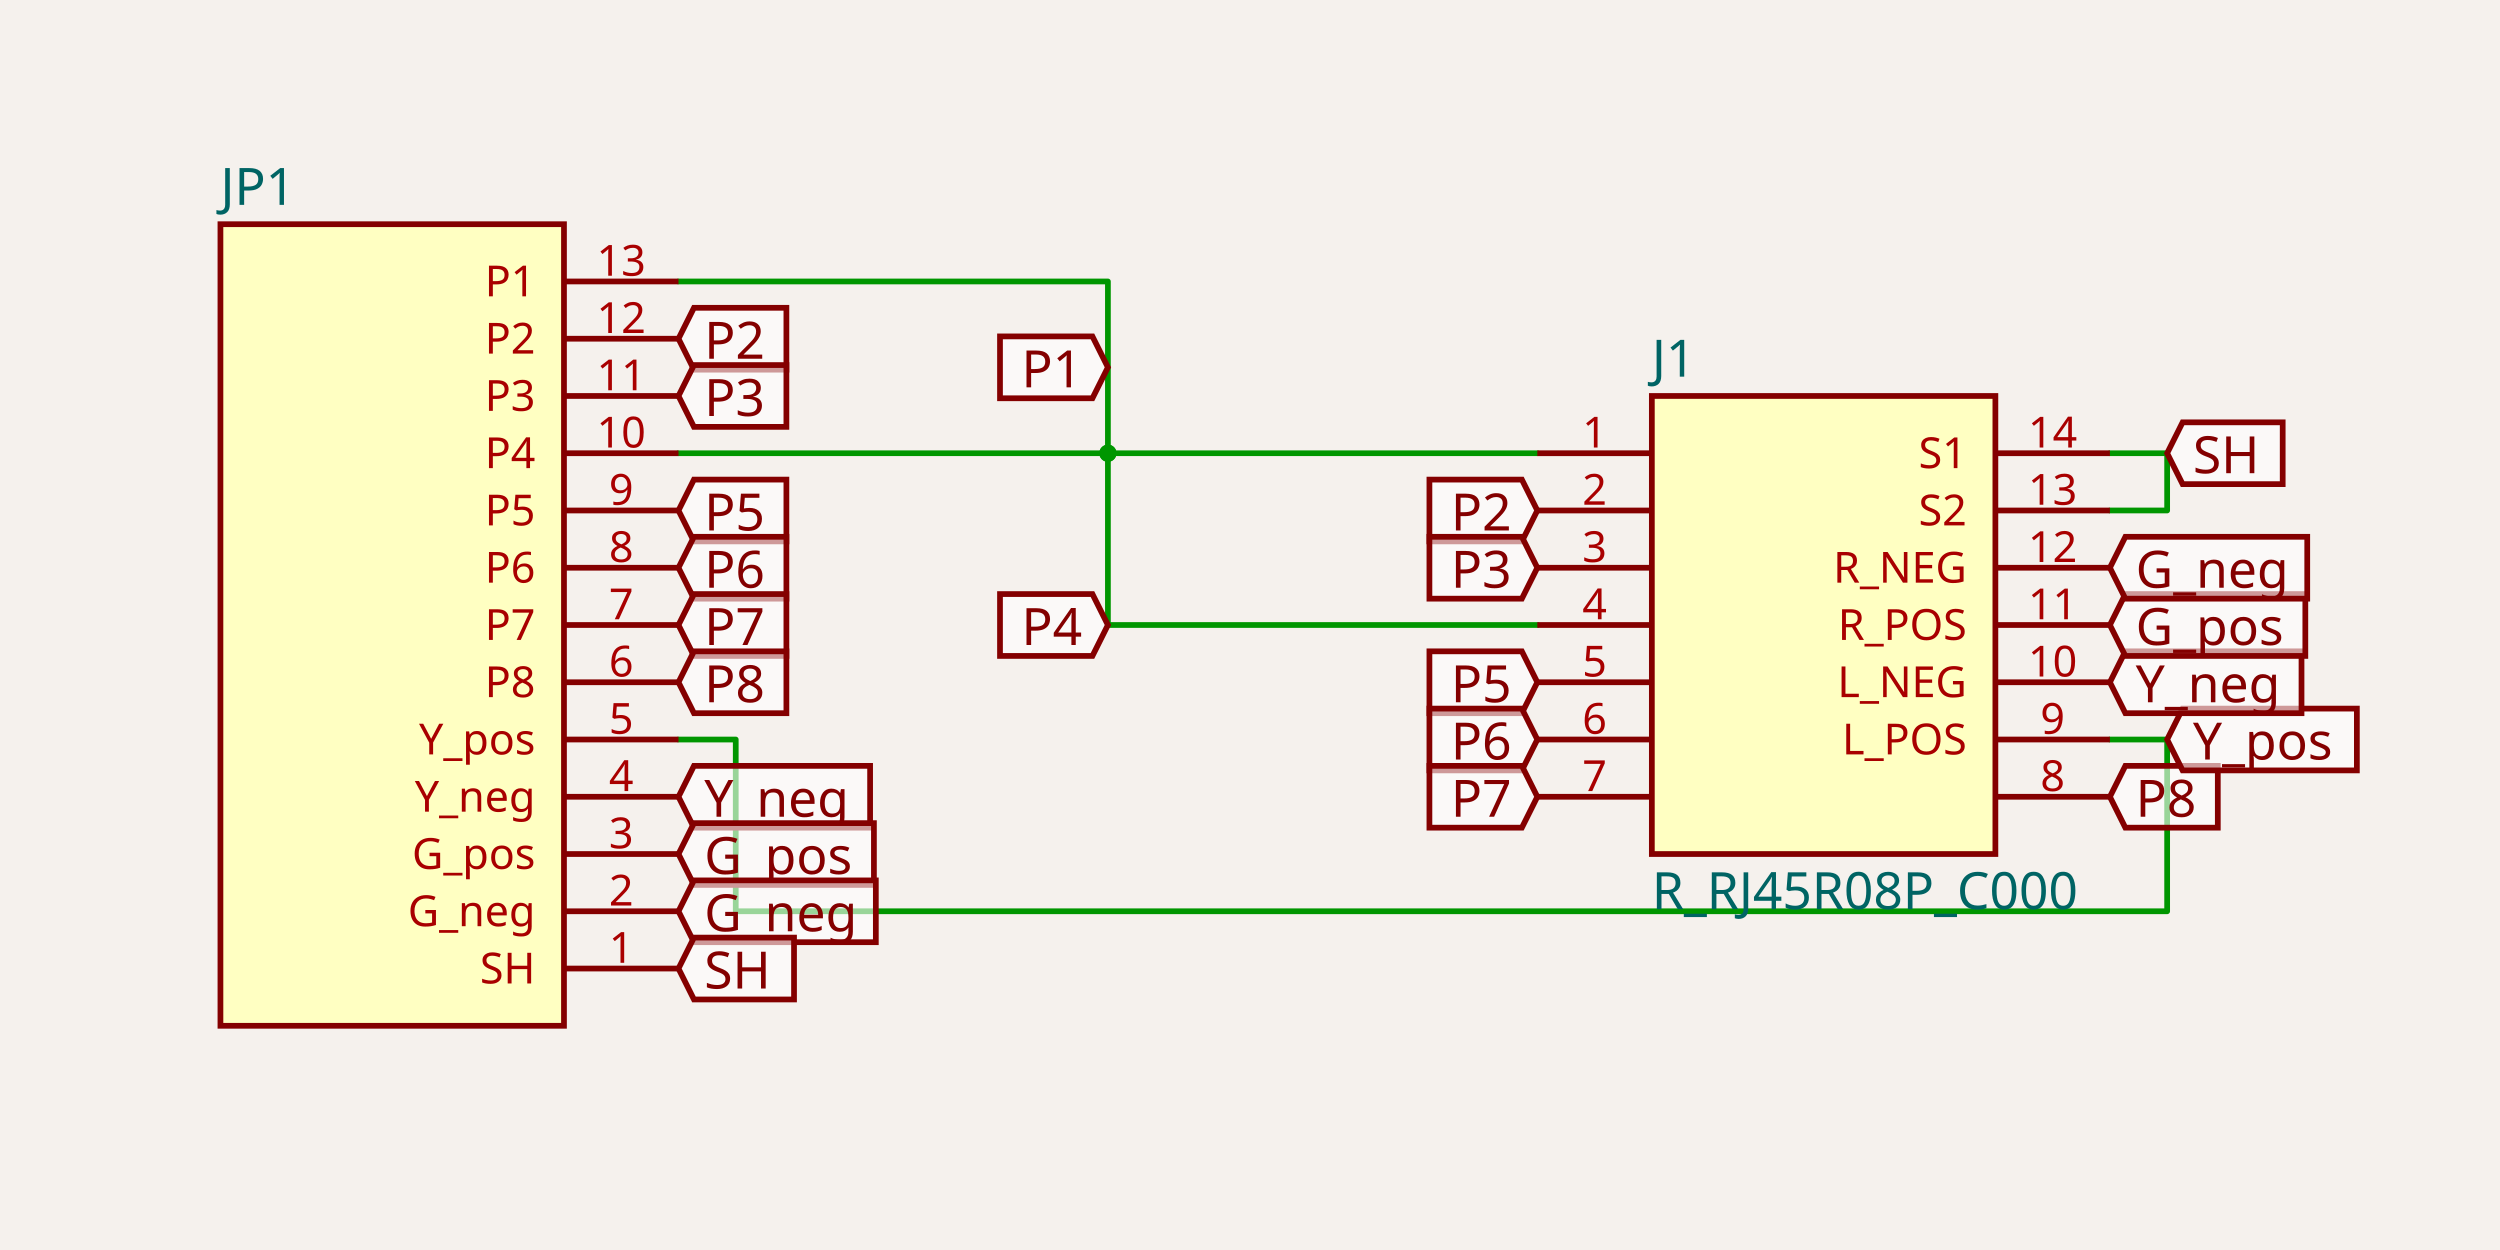
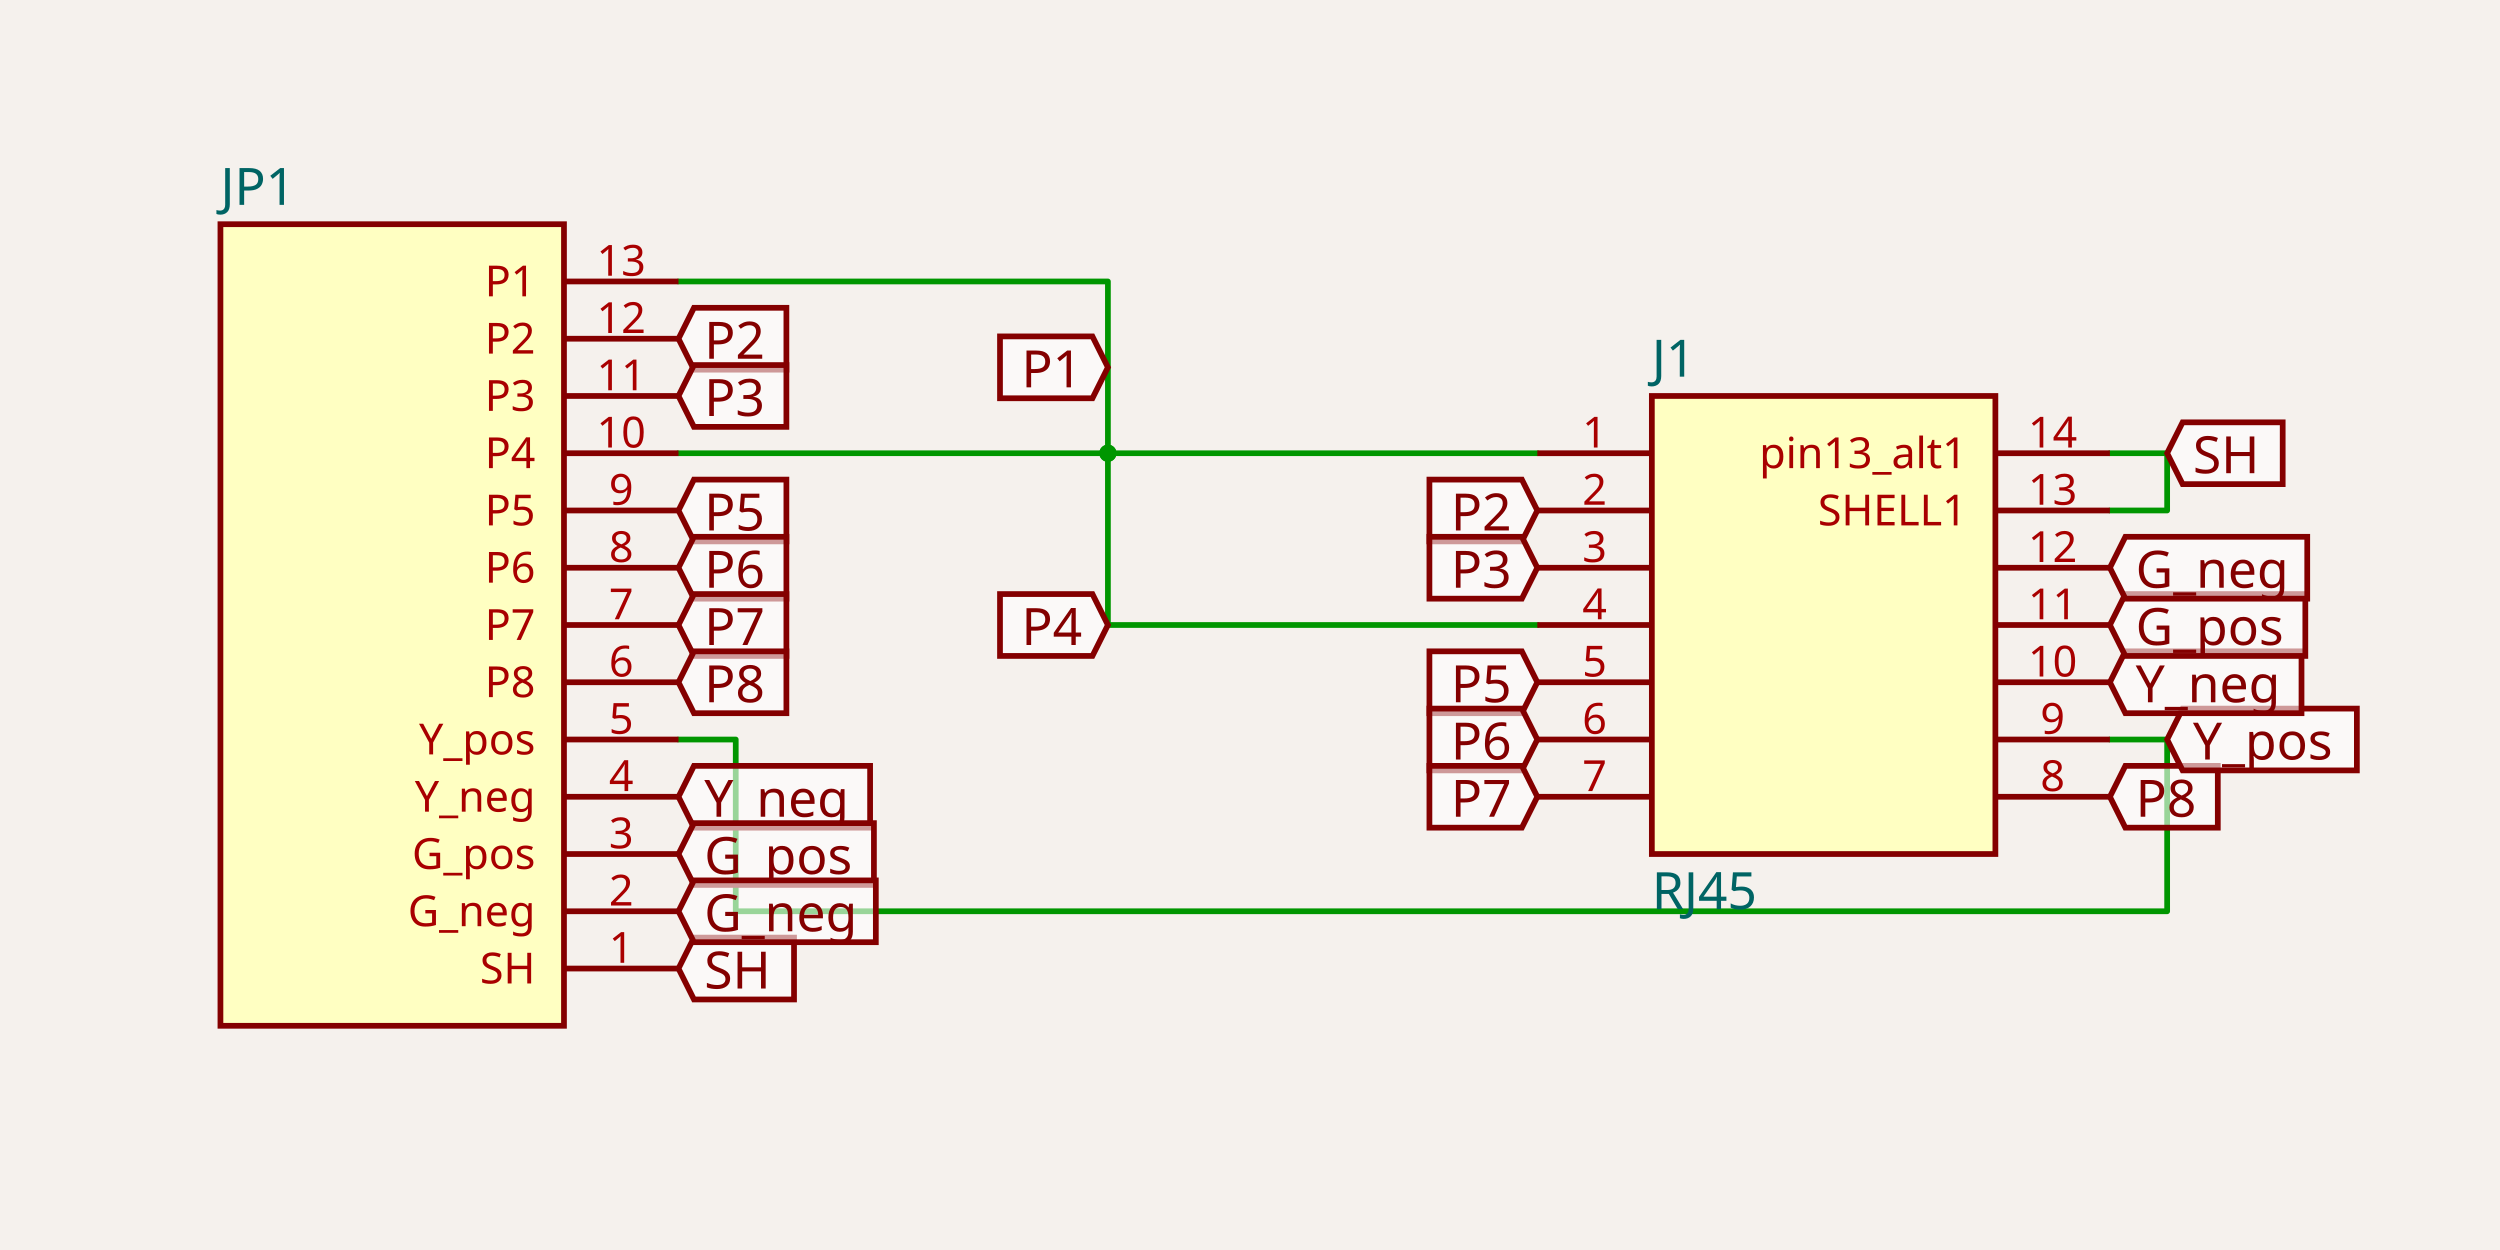
<svg xmlns="http://www.w3.org/2000/svg" width="1200" height="600" style="background-color: rgb(245, 241, 237)" data-real-to-screen-transform="matrix(137.4150698527,0,0,-137.4150698527,875.3339949614,300)" data-software-used-string="@tscircuit/core@0.0.862">
  <style>
              .boundary { fill: rgb(245, 241, 237); }
              .schematic-boundary { fill: none; stroke: #fff; }
              .component { fill: none; stroke: rgb(132, 0, 0); }
              .chip { fill: rgb(255, 255, 194); stroke: rgb(132, 0, 0); }
              .component-pin { fill: none; stroke: rgb(132, 0, 0); }
              /* Basic per-trace hover fallback */
              .trace:hover {
                filter: invert(1);
              }
              .trace:hover .trace-crossing-outline {
                opacity: 0;
              }
              .trace:hover .trace-junction {
                filter: invert(1);
              }
              /* Net-hover highlighting: when a trace or its overlays are hovered,
                 invert color for all traces (base + overlays) sharing the same
                 subcircuit connectivity key. Also hide crossing outline during hover. */
              svg:has(:is(g.trace[data-subcircuit-connectivity-map-key="unnamedsubcircuit71_connectivity_net12"], g.trace-overlays[data-subcircuit-connectivity-map-key="unnamedsubcircuit71_connectivity_net12"]):hover) :is(g.trace[data-subcircuit-connectivity-map-key="unnamedsubcircuit71_connectivity_net12"], g.trace-overlays[data-subcircuit-connectivity-map-key="unnamedsubcircuit71_connectivity_net12"]) { filter: invert(1); }
svg:has(:is(g.trace[data-subcircuit-connectivity-map-key="unnamedsubcircuit71_connectivity_net12"], g.trace-overlays[data-subcircuit-connectivity-map-key="unnamedsubcircuit71_connectivity_net12"]):hover) g.trace-overlays[data-subcircuit-connectivity-map-key="unnamedsubcircuit71_connectivity_net12"] .trace-crossing-outline { opacity: 0; }
svg:has(:is(g.trace[data-subcircuit-connectivity-map-key="undefined"], g.trace-overlays[data-subcircuit-connectivity-map-key="undefined"]):hover) :is(g.trace[data-subcircuit-connectivity-map-key="undefined"], g.trace-overlays[data-subcircuit-connectivity-map-key="undefined"]) { filter: invert(1); }
svg:has(:is(g.trace[data-subcircuit-connectivity-map-key="undefined"], g.trace-overlays[data-subcircuit-connectivity-map-key="undefined"]):hover) g.trace-overlays[data-subcircuit-connectivity-map-key="undefined"] .trace-crossing-outline { opacity: 0; }
              .text { font-family: sans-serif; fill: rgb(0, 150, 0); }
              .pin-number { fill: rgb(169, 0, 0); }
              .port-label { fill: rgb(0, 100, 100); }
              .component-name { fill: rgb(0, 100, 100); }
            </style>
  <rect class="boundary" x="0" y="0" width="1200" height="600" />
  <g class="trace" data-layer="base" data-circuit-json-type="schematic_trace" data-schematic-trace-id="schematic_trace_0" data-subcircuit-connectivity-map-key="unnamedsubcircuit71_connectivity_net12">
    <path d="M 1012.749 217.551 L 1040.232 217.551 L 1040.232 245.034 L 1012.749 245.034" class="trace-invisible-hover-outline" stroke="rgb(0, 150, 0)" fill="none" stroke-width="21.986px" stroke-linecap="round" opacity="0" stroke-linejoin="round" />
    <path d="M 1012.749 217.551 L 1040.232 217.551 L 1040.232 245.034 L 1012.749 245.034" stroke="rgb(0, 150, 0)" fill="none" stroke-width="2.748px" stroke-linecap="round" stroke-linejoin="round" />
  </g>
  <g class="trace" data-layer="base" data-circuit-json-type="schematic_trace" data-schematic-trace-id="schematic_trace_1">
    <path d="M 737.919 217.551 L 531.796 217.551 L 531.796 135.102 L 325.674 135.102" class="trace-invisible-hover-outline" stroke="rgb(0, 150, 0)" fill="none" stroke-width="21.986px" stroke-linecap="round" opacity="0" stroke-linejoin="round" />
    <path d="M 737.919 217.551 L 531.796 217.551 L 531.796 135.102 L 325.674 135.102" stroke="rgb(0, 150, 0)" fill="none" stroke-width="2.748px" stroke-linecap="round" stroke-linejoin="round" />
  </g>
  <g class="trace" data-layer="base" data-circuit-json-type="schematic_trace" data-schematic-trace-id="schematic_trace_2">
    <path d="M 737.919 300 L 531.796 300 L 531.796 217.551 L 325.674 217.551" class="trace-invisible-hover-outline" stroke="rgb(0, 150, 0)" fill="none" stroke-width="21.986px" stroke-linecap="round" opacity="0" stroke-linejoin="round" />
    <path d="M 737.919 300 L 531.796 300 L 531.796 217.551 L 325.674 217.551" stroke="rgb(0, 150, 0)" fill="none" stroke-width="2.748px" stroke-linecap="round" stroke-linejoin="round" />
  </g>
  <g class="trace" data-layer="base" data-circuit-json-type="schematic_trace" data-schematic-trace-id="schematic_trace_3">
    <path d="M 1012.749 354.966 L 1040.232 354.966 L 1040.232 437.415 L 353.157 437.415 L 353.157 354.966 L 325.674 354.966" class="trace-invisible-hover-outline" stroke="rgb(0, 150, 0)" fill="none" stroke-width="21.986px" stroke-linecap="round" opacity="0" stroke-linejoin="round" />
    <path d="M 1012.749 354.966 L 1040.232 354.966 L 1040.232 437.415 L 353.157 437.415 L 353.157 354.966 L 325.674 354.966" stroke="rgb(0, 150, 0)" fill="none" stroke-width="2.748px" stroke-linecap="round" stroke-linejoin="round" />
  </g>
  <g class="trace-overlays" data-layer="overlay" data-circuit-json-type="schematic_trace" data-schematic-trace-id="schematic_trace_0" data-subcircuit-connectivity-map-key="unnamedsubcircuit71_connectivity_net12" />
  <g class="trace-overlays" data-layer="overlay" data-circuit-json-type="schematic_trace" data-schematic-trace-id="schematic_trace_1">
    <circle cx="531.796" cy="217.551" r="4.122" class="trace-junction" fill="rgb(0, 150, 0)" />
  </g>
  <g class="trace-overlays" data-layer="overlay" data-circuit-json-type="schematic_trace" data-schematic-trace-id="schematic_trace_2">
    <circle cx="531.796" cy="217.551" r="4.122" class="trace-junction" fill="rgb(0, 150, 0)" />
  </g>
  <g class="trace-overlays" data-layer="overlay" data-circuit-json-type="schematic_trace" data-schematic-trace-id="schematic_trace_3" />
  <g data-circuit-json-type="schematic_component" data-schematic-component-id="schematic_component_0">
    <rect class="component chip" x="792.885" y="190.068" width="164.898" height="219.864" stroke-width="2.748px" fill="rgb(255, 255, 194)" stroke="rgb(132, 0, 0)" />
    <rect class="component-overlay" x="792.885" y="190.068" width="164.898" height="219.864" fill="transparent" />
-     <text x="792.885" y="427.796" fill="#006464" text-anchor="start" dominant-baseline="middle" font-family="sans-serif" font-size="24.735px" transform="rotate(0, 792.885, 427.796)">R_RJ45R08P_C000</text>
+     <text x="792.885" y="427.796" fill="#006464" text-anchor="start" dominant-baseline="middle" font-family="sans-serif" font-size="24.735px" transform="rotate(0, 792.885, 427.796)">RJ45</text>
    <text x="792.885" y="172.204" fill="#006464" text-anchor="start" dominant-baseline="middle" font-family="sans-serif" font-size="24.735px" transform="rotate(0, 792.885, 172.204)">J1</text>
    <line class="component-pin" x1="792.885" y1="217.551" x2="737.919" y2="217.551" stroke-width="2.748px" />
    <g data-schematic-port-id="source_port_0">
      <rect x="735.171" y="214.803" width="5.497" height="5.497" opacity="0" />
    </g>
    <text class="pin-number" x="765.402" y="214.803" style="font-family: sans-serif;" fill="rgb(169, 0, 0)" text-anchor="middle" dominant-baseline="auto" font-size="20.612px" transform="">1</text>
    <line class="component-pin" x1="792.885" y1="245.034" x2="737.919" y2="245.034" stroke-width="2.748px" />
    <g data-schematic-port-id="source_port_1">
      <rect x="735.171" y="242.286" width="5.497" height="5.497" opacity="0" />
    </g>
    <text class="pin-number" x="765.402" y="242.286" style="font-family: sans-serif;" fill="rgb(169, 0, 0)" text-anchor="middle" dominant-baseline="auto" font-size="20.612px" transform="">2</text>
    <line class="component-pin" x1="792.885" y1="272.517" x2="737.919" y2="272.517" stroke-width="2.748px" />
    <g data-schematic-port-id="source_port_2">
      <rect x="735.171" y="269.769" width="5.497" height="5.497" opacity="0" />
    </g>
    <text class="pin-number" x="765.402" y="269.769" style="font-family: sans-serif;" fill="rgb(169, 0, 0)" text-anchor="middle" dominant-baseline="auto" font-size="20.612px" transform="">3</text>
    <line class="component-pin" x1="792.885" y1="300" x2="737.919" y2="300" stroke-width="2.748px" />
    <g data-schematic-port-id="source_port_3">
      <rect x="735.171" y="297.252" width="5.497" height="5.497" opacity="0" />
    </g>
    <text class="pin-number" x="765.402" y="297.252" style="font-family: sans-serif;" fill="rgb(169, 0, 0)" text-anchor="middle" dominant-baseline="auto" font-size="20.612px" transform="">4</text>
    <line class="component-pin" x1="792.885" y1="327.483" x2="737.919" y2="327.483" stroke-width="2.748px" />
    <g data-schematic-port-id="source_port_4">
      <rect x="735.171" y="324.735" width="5.497" height="5.497" opacity="0" />
    </g>
    <text class="pin-number" x="765.402" y="324.735" style="font-family: sans-serif;" fill="rgb(169, 0, 0)" text-anchor="middle" dominant-baseline="auto" font-size="20.612px" transform="">5</text>
    <line class="component-pin" x1="792.885" y1="354.966" x2="737.919" y2="354.966" stroke-width="2.748px" />
    <g data-schematic-port-id="source_port_5">
      <rect x="735.171" y="352.218" width="5.497" height="5.497" opacity="0" />
    </g>
    <text class="pin-number" x="765.402" y="352.218" style="font-family: sans-serif;" fill="rgb(169, 0, 0)" text-anchor="middle" dominant-baseline="auto" font-size="20.612px" transform="">6</text>
    <line class="component-pin" x1="792.885" y1="382.449" x2="737.919" y2="382.449" stroke-width="2.748px" />
    <g data-schematic-port-id="source_port_6">
      <rect x="735.171" y="379.701" width="5.497" height="5.497" opacity="0" />
    </g>
    <text class="pin-number" x="765.402" y="379.701" style="font-family: sans-serif;" fill="rgb(169, 0, 0)" text-anchor="middle" dominant-baseline="auto" font-size="20.612px" transform="">7</text>
    <line class="component-pin" x1="957.783" y1="382.449" x2="1012.749" y2="382.449" stroke-width="2.748px" />
    <g data-schematic-port-id="source_port_7">
      <rect x="1010.001" y="379.701" width="5.497" height="5.497" opacity="0" />
    </g>
    <text class="pin-number" x="985.266" y="379.701" style="font-family: sans-serif;" fill="rgb(169, 0, 0)" text-anchor="middle" dominant-baseline="auto" font-size="20.612px" transform="">8</text>
+     <line class="component-pin" x1="957.783" y1="245.034" x2="1012.749" y2="245.034" stroke-width="2.748px" />
+     <g data-schematic-port-id="source_port_8">
+       <rect x="1010.001" y="242.286" width="5.497" height="5.497" opacity="0" />
+     </g>
+     <text class="pin-number" x="985.266" y="242.286" style="font-family: sans-serif;" fill="rgb(169, 0, 0)" text-anchor="middle" dominant-baseline="auto" font-size="20.612px" transform="">13</text>
+     <text class="pin-number" x="944.042" y="245.034" style="font-family: sans-serif;" fill="rgb(169, 0, 0)" text-anchor="end" dominant-baseline="middle" font-size="20.612px" transform="">SHELL1</text>
+     <line class="component-pin" x1="957.783" y1="217.551" x2="1012.749" y2="217.551" stroke-width="2.748px" />
+     <g data-schematic-port-id="source_port_9">
+       <rect x="1010.001" y="214.803" width="5.497" height="5.497" opacity="0" />
+     </g>
+     <text class="pin-number" x="985.266" y="214.803" style="font-family: sans-serif;" fill="rgb(169, 0, 0)" text-anchor="middle" dominant-baseline="auto" font-size="20.612px" transform="">14</text>
+     <text class="pin-number" x="944.042" y="217.551" style="font-family: sans-serif;" fill="rgb(169, 0, 0)" text-anchor="end" dominant-baseline="middle" font-size="20.612px" transform="">pin13_alt1</text>
    <line class="component-pin" x1="957.783" y1="354.966" x2="1012.749" y2="354.966" stroke-width="2.748px" />
-     <g data-schematic-port-id="source_port_8">
+     <g data-schematic-port-id="source_port_10">
      <rect x="1010.001" y="352.218" width="5.497" height="5.497" opacity="0" />
    </g>
    <text class="pin-number" x="985.266" y="352.218" style="font-family: sans-serif;" fill="rgb(169, 0, 0)" text-anchor="middle" dominant-baseline="auto" font-size="20.612px" transform="">9</text>
-     <text class="pin-number" x="944.042" y="354.966" style="font-family: sans-serif;" fill="rgb(169, 0, 0)" text-anchor="end" dominant-baseline="middle" font-size="20.612px" transform="">L_POS</text>
    <line class="component-pin" x1="957.783" y1="327.483" x2="1012.749" y2="327.483" stroke-width="2.748px" />
-     <g data-schematic-port-id="source_port_9">
+     <g data-schematic-port-id="source_port_11">
      <rect x="1010.001" y="324.735" width="5.497" height="5.497" opacity="0" />
    </g>
    <text class="pin-number" x="985.266" y="324.735" style="font-family: sans-serif;" fill="rgb(169, 0, 0)" text-anchor="middle" dominant-baseline="auto" font-size="20.612px" transform="">10</text>
-     <text class="pin-number" x="944.042" y="327.483" style="font-family: sans-serif;" fill="rgb(169, 0, 0)" text-anchor="end" dominant-baseline="middle" font-size="20.612px" transform="">L_NEG</text>
    <line class="component-pin" x1="957.783" y1="300" x2="1012.749" y2="300" stroke-width="2.748px" />
-     <g data-schematic-port-id="source_port_10">
+     <g data-schematic-port-id="source_port_12">
      <rect x="1010.001" y="297.252" width="5.497" height="5.497" opacity="0" />
    </g>
    <text class="pin-number" x="985.266" y="297.252" style="font-family: sans-serif;" fill="rgb(169, 0, 0)" text-anchor="middle" dominant-baseline="auto" font-size="20.612px" transform="">11</text>
-     <text class="pin-number" x="944.042" y="300" style="font-family: sans-serif;" fill="rgb(169, 0, 0)" text-anchor="end" dominant-baseline="middle" font-size="20.612px" transform="">R_POS</text>
    <line class="component-pin" x1="957.783" y1="272.517" x2="1012.749" y2="272.517" stroke-width="2.748px" />
-     <g data-schematic-port-id="source_port_11">
+     <g data-schematic-port-id="source_port_13">
      <rect x="1010.001" y="269.769" width="5.497" height="5.497" opacity="0" />
    </g>
    <text class="pin-number" x="985.266" y="269.769" style="font-family: sans-serif;" fill="rgb(169, 0, 0)" text-anchor="middle" dominant-baseline="auto" font-size="20.612px" transform="">12</text>
-     <text class="pin-number" x="944.042" y="272.517" style="font-family: sans-serif;" fill="rgb(169, 0, 0)" text-anchor="end" dominant-baseline="middle" font-size="20.612px" transform="">R_NEG</text>
-     <line class="component-pin" x1="957.783" y1="245.034" x2="1012.749" y2="245.034" stroke-width="2.748px" />
-     <g data-schematic-port-id="source_port_12">
-       <rect x="1010.001" y="242.286" width="5.497" height="5.497" opacity="0" />
-     </g>
-     <text class="pin-number" x="985.266" y="242.286" style="font-family: sans-serif;" fill="rgb(169, 0, 0)" text-anchor="middle" dominant-baseline="auto" font-size="20.612px" transform="">13</text>
-     <text class="pin-number" x="944.042" y="245.034" style="font-family: sans-serif;" fill="rgb(169, 0, 0)" text-anchor="end" dominant-baseline="middle" font-size="20.612px" transform="">S2</text>
-     <line class="component-pin" x1="957.783" y1="217.551" x2="1012.749" y2="217.551" stroke-width="2.748px" />
-     <g data-schematic-port-id="source_port_13">
-       <rect x="1010.001" y="214.803" width="5.497" height="5.497" opacity="0" />
-     </g>
-     <text class="pin-number" x="985.266" y="214.803" style="font-family: sans-serif;" fill="rgb(169, 0, 0)" text-anchor="middle" dominant-baseline="auto" font-size="20.612px" transform="">14</text>
-     <text class="pin-number" x="944.042" y="217.551" style="font-family: sans-serif;" fill="rgb(169, 0, 0)" text-anchor="end" dominant-baseline="middle" font-size="20.612px" transform="">S1</text>
  </g>
  <g data-circuit-json-type="schematic_component" data-schematic-component-id="schematic_component_1">
    <rect class="component chip" x="105.81" y="107.619" width="164.898" height="384.762" stroke-width="2.748px" fill="rgb(255, 255, 194)" stroke="rgb(132, 0, 0)" />
    <rect class="component-overlay" x="105.81" y="107.619" width="164.898" height="384.762" fill="transparent" />
    <text x="105.81" y="510.245" fill="#006464" text-anchor="start" dominant-baseline="middle" font-family="sans-serif" font-size="24.735px" transform="rotate(0, 105.8096, 510.2451)" />
    <text x="105.81" y="89.755" fill="#006464" text-anchor="start" dominant-baseline="middle" font-family="sans-serif" font-size="24.735px" transform="rotate(0, 105.8096, 89.75494)">JP1</text>
    <line class="component-pin" x1="270.708" y1="464.898" x2="325.674" y2="464.898" stroke-width="2.748px" />
    <g data-schematic-port-id="source_port_14">
      <rect x="322.925" y="462.15" width="5.497" height="5.497" opacity="0" />
    </g>
    <text class="pin-number" x="298.191" y="462.15" style="font-family: sans-serif;" fill="rgb(169, 0, 0)" text-anchor="middle" dominant-baseline="auto" font-size="20.612px" transform="">1</text>
    <text class="pin-number" x="256.966" y="464.898" style="font-family: sans-serif;" fill="rgb(169, 0, 0)" text-anchor="end" dominant-baseline="middle" font-size="20.612px" transform="">SH</text>
    <line class="component-pin" x1="270.708" y1="437.415" x2="325.674" y2="437.415" stroke-width="2.748px" />
    <g data-schematic-port-id="source_port_15">
      <rect x="322.925" y="434.667" width="5.497" height="5.497" opacity="0" />
    </g>
    <text class="pin-number" x="298.191" y="434.667" style="font-family: sans-serif;" fill="rgb(169, 0, 0)" text-anchor="middle" dominant-baseline="auto" font-size="20.612px" transform="">2</text>
    <text class="pin-number" x="256.966" y="437.415" style="font-family: sans-serif;" fill="rgb(169, 0, 0)" text-anchor="end" dominant-baseline="middle" font-size="20.612px" transform="">G_neg</text>
    <line class="component-pin" x1="270.708" y1="409.932" x2="325.674" y2="409.932" stroke-width="2.748px" />
    <g data-schematic-port-id="source_port_16">
      <rect x="322.925" y="407.184" width="5.497" height="5.497" opacity="0" />
    </g>
    <text class="pin-number" x="298.191" y="407.184" style="font-family: sans-serif;" fill="rgb(169, 0, 0)" text-anchor="middle" dominant-baseline="auto" font-size="20.612px" transform="">3</text>
    <text class="pin-number" x="256.966" y="409.932" style="font-family: sans-serif;" fill="rgb(169, 0, 0)" text-anchor="end" dominant-baseline="middle" font-size="20.612px" transform="">G_pos</text>
    <line class="component-pin" x1="270.708" y1="382.449" x2="325.674" y2="382.449" stroke-width="2.748px" />
    <g data-schematic-port-id="source_port_17">
      <rect x="322.925" y="379.701" width="5.497" height="5.497" opacity="0" />
    </g>
    <text class="pin-number" x="298.191" y="379.701" style="font-family: sans-serif;" fill="rgb(169, 0, 0)" text-anchor="middle" dominant-baseline="auto" font-size="20.612px" transform="">4</text>
    <text class="pin-number" x="256.966" y="382.449" style="font-family: sans-serif;" fill="rgb(169, 0, 0)" text-anchor="end" dominant-baseline="middle" font-size="20.612px" transform="">Y_neg</text>
    <line class="component-pin" x1="270.708" y1="354.966" x2="325.674" y2="354.966" stroke-width="2.748px" />
    <g data-schematic-port-id="source_port_18">
      <rect x="322.925" y="352.218" width="5.497" height="5.497" opacity="0" />
    </g>
    <text class="pin-number" x="298.191" y="352.218" style="font-family: sans-serif;" fill="rgb(169, 0, 0)" text-anchor="middle" dominant-baseline="auto" font-size="20.612px" transform="">5</text>
    <text class="pin-number" x="256.966" y="354.966" style="font-family: sans-serif;" fill="rgb(169, 0, 0)" text-anchor="end" dominant-baseline="middle" font-size="20.612px" transform="">Y_pos</text>
    <line class="component-pin" x1="270.708" y1="327.483" x2="325.674" y2="327.483" stroke-width="2.748px" />
    <g data-schematic-port-id="source_port_19">
      <rect x="322.925" y="324.735" width="5.497" height="5.497" opacity="0" />
    </g>
    <text class="pin-number" x="298.191" y="324.735" style="font-family: sans-serif;" fill="rgb(169, 0, 0)" text-anchor="middle" dominant-baseline="auto" font-size="20.612px" transform="">6</text>
    <text class="pin-number" x="256.966" y="327.483" style="font-family: sans-serif;" fill="rgb(169, 0, 0)" text-anchor="end" dominant-baseline="middle" font-size="20.612px" transform="">P8</text>
    <line class="component-pin" x1="270.708" y1="300" x2="325.674" y2="300" stroke-width="2.748px" />
    <g data-schematic-port-id="source_port_20">
      <rect x="322.925" y="297.252" width="5.497" height="5.497" opacity="0" />
    </g>
    <text class="pin-number" x="298.191" y="297.252" style="font-family: sans-serif;" fill="rgb(169, 0, 0)" text-anchor="middle" dominant-baseline="auto" font-size="20.612px" transform="">7</text>
    <text class="pin-number" x="256.966" y="300" style="font-family: sans-serif;" fill="rgb(169, 0, 0)" text-anchor="end" dominant-baseline="middle" font-size="20.612px" transform="">P7</text>
    <line class="component-pin" x1="270.708" y1="272.517" x2="325.674" y2="272.517" stroke-width="2.748px" />
    <g data-schematic-port-id="source_port_21">
      <rect x="322.925" y="269.769" width="5.497" height="5.497" opacity="0" />
    </g>
    <text class="pin-number" x="298.191" y="269.769" style="font-family: sans-serif;" fill="rgb(169, 0, 0)" text-anchor="middle" dominant-baseline="auto" font-size="20.612px" transform="">8</text>
    <text class="pin-number" x="256.966" y="272.517" style="font-family: sans-serif;" fill="rgb(169, 0, 0)" text-anchor="end" dominant-baseline="middle" font-size="20.612px" transform="">P6</text>
    <line class="component-pin" x1="270.708" y1="245.034" x2="325.674" y2="245.034" stroke-width="2.748px" />
    <g data-schematic-port-id="source_port_22">
      <rect x="322.925" y="242.286" width="5.497" height="5.497" opacity="0" />
    </g>
    <text class="pin-number" x="298.191" y="242.286" style="font-family: sans-serif;" fill="rgb(169, 0, 0)" text-anchor="middle" dominant-baseline="auto" font-size="20.612px" transform="">9</text>
    <text class="pin-number" x="256.966" y="245.034" style="font-family: sans-serif;" fill="rgb(169, 0, 0)" text-anchor="end" dominant-baseline="middle" font-size="20.612px" transform="">P5</text>
    <line class="component-pin" x1="270.708" y1="217.551" x2="325.674" y2="217.551" stroke-width="2.748px" />
    <g data-schematic-port-id="source_port_23">
      <rect x="322.925" y="214.803" width="5.497" height="5.497" opacity="0" />
    </g>
    <text class="pin-number" x="298.191" y="214.803" style="font-family: sans-serif;" fill="rgb(169, 0, 0)" text-anchor="middle" dominant-baseline="auto" font-size="20.612px" transform="">10</text>
    <text class="pin-number" x="256.966" y="217.551" style="font-family: sans-serif;" fill="rgb(169, 0, 0)" text-anchor="end" dominant-baseline="middle" font-size="20.612px" transform="">P4</text>
    <line class="component-pin" x1="270.708" y1="190.068" x2="325.674" y2="190.068" stroke-width="2.748px" />
    <g data-schematic-port-id="source_port_24">
      <rect x="322.925" y="187.32" width="5.497" height="5.497" opacity="0" />
    </g>
    <text class="pin-number" x="298.191" y="187.32" style="font-family: sans-serif;" fill="rgb(169, 0, 0)" text-anchor="middle" dominant-baseline="auto" font-size="20.612px" transform="">11</text>
    <text class="pin-number" x="256.966" y="190.068" style="font-family: sans-serif;" fill="rgb(169, 0, 0)" text-anchor="end" dominant-baseline="middle" font-size="20.612px" transform="">P3</text>
    <line class="component-pin" x1="270.708" y1="162.585" x2="325.674" y2="162.585" stroke-width="2.748px" />
    <g data-schematic-port-id="source_port_25">
      <rect x="322.925" y="159.837" width="5.497" height="5.497" opacity="0" />
    </g>
    <text class="pin-number" x="298.191" y="159.837" style="font-family: sans-serif;" fill="rgb(169, 0, 0)" text-anchor="middle" dominant-baseline="auto" font-size="20.612px" transform="">12</text>
    <text class="pin-number" x="256.966" y="162.585" style="font-family: sans-serif;" fill="rgb(169, 0, 0)" text-anchor="end" dominant-baseline="middle" font-size="20.612px" transform="">P2</text>
    <line class="component-pin" x1="270.708" y1="135.102" x2="325.674" y2="135.102" stroke-width="2.748px" />
    <g data-schematic-port-id="source_port_26">
      <rect x="322.925" y="132.354" width="5.497" height="5.497" opacity="0" />
    </g>
    <text class="pin-number" x="298.191" y="132.354" style="font-family: sans-serif;" fill="rgb(169, 0, 0)" text-anchor="middle" dominant-baseline="auto" font-size="20.612px" transform="">13</text>
    <text class="pin-number" x="256.966" y="135.102" style="font-family: sans-serif;" fill="rgb(169, 0, 0)" text-anchor="end" dominant-baseline="middle" font-size="20.612px" transform="">P1</text>
  </g>
  <g class="schematic-port-hover" data-schematic-port-id="source_port_0">
    <circle cx="737.919" cy="217.551" r="5.497" fill="red" opacity="0" />
  </g>
  <g class="schematic-port-hover" data-schematic-port-id="source_port_1">
    <circle cx="737.919" cy="245.034" r="5.497" fill="red" opacity="0" />
  </g>
  <g class="schematic-port-hover" data-schematic-port-id="source_port_2">
    <circle cx="737.919" cy="272.517" r="5.497" fill="red" opacity="0" />
  </g>
  <g class="schematic-port-hover" data-schematic-port-id="source_port_3">
    <circle cx="737.919" cy="300" r="5.497" fill="red" opacity="0" />
  </g>
  <g class="schematic-port-hover" data-schematic-port-id="source_port_4">
    <circle cx="737.919" cy="327.483" r="5.497" fill="red" opacity="0" />
  </g>
  <g class="schematic-port-hover" data-schematic-port-id="source_port_5">
    <circle cx="737.919" cy="354.966" r="5.497" fill="red" opacity="0" />
  </g>
  <g class="schematic-port-hover" data-schematic-port-id="source_port_6">
    <circle cx="737.919" cy="382.449" r="5.497" fill="red" opacity="0" />
  </g>
  <g class="schematic-port-hover" data-schematic-port-id="source_port_7">
    <circle cx="1012.749" cy="382.449" r="5.497" fill="red" opacity="0" />
  </g>
  <g class="schematic-port-hover" data-schematic-port-id="source_port_8">
+     <circle cx="1012.749" cy="245.034" r="5.497" fill="red" opacity="0" />
+   </g>
+   <g class="schematic-port-hover" data-schematic-port-id="source_port_9">
+     <circle cx="1012.749" cy="217.551" r="5.497" fill="red" opacity="0" />
+   </g>
+   <g class="schematic-port-hover" data-schematic-port-id="source_port_10">
    <circle cx="1012.749" cy="354.966" r="5.497" fill="red" opacity="0" />
  </g>
-   <g class="schematic-port-hover" data-schematic-port-id="source_port_9">
+   <g class="schematic-port-hover" data-schematic-port-id="source_port_11">
    <circle cx="1012.749" cy="327.483" r="5.497" fill="red" opacity="0" />
  </g>
-   <g class="schematic-port-hover" data-schematic-port-id="source_port_10">
+   <g class="schematic-port-hover" data-schematic-port-id="source_port_12">
    <circle cx="1012.749" cy="300" r="5.497" fill="red" opacity="0" />
  </g>
-   <g class="schematic-port-hover" data-schematic-port-id="source_port_11">
+   <g class="schematic-port-hover" data-schematic-port-id="source_port_13">
    <circle cx="1012.749" cy="272.517" r="5.497" fill="red" opacity="0" />
-   </g>
-   <g class="schematic-port-hover" data-schematic-port-id="source_port_12">
-     <circle cx="1012.749" cy="245.034" r="5.497" fill="red" opacity="0" />
-   </g>
-   <g class="schematic-port-hover" data-schematic-port-id="source_port_13">
-     <circle cx="1012.749" cy="217.551" r="5.497" fill="red" opacity="0" />
  </g>
  <g class="schematic-port-hover" data-schematic-port-id="source_port_14">
    <circle cx="325.674" cy="464.898" r="5.497" fill="red" opacity="0" />
  </g>
  <g class="schematic-port-hover" data-schematic-port-id="source_port_15">
    <circle cx="325.674" cy="437.415" r="5.497" fill="red" opacity="0" />
  </g>
  <g class="schematic-port-hover" data-schematic-port-id="source_port_16">
    <circle cx="325.674" cy="409.932" r="5.497" fill="red" opacity="0" />
  </g>
  <g class="schematic-port-hover" data-schematic-port-id="source_port_17">
    <circle cx="325.674" cy="382.449" r="5.497" fill="red" opacity="0" />
  </g>
  <g class="schematic-port-hover" data-schematic-port-id="source_port_18">
    <circle cx="325.674" cy="354.966" r="5.497" fill="red" opacity="0" />
  </g>
  <g class="schematic-port-hover" data-schematic-port-id="source_port_19">
    <circle cx="325.674" cy="327.483" r="5.497" fill="red" opacity="0" />
  </g>
  <g class="schematic-port-hover" data-schematic-port-id="source_port_20">
    <circle cx="325.674" cy="300" r="5.497" fill="red" opacity="0" />
  </g>
  <g class="schematic-port-hover" data-schematic-port-id="source_port_21">
    <circle cx="325.674" cy="272.517" r="5.497" fill="red" opacity="0" />
  </g>
  <g class="schematic-port-hover" data-schematic-port-id="source_port_22">
    <circle cx="325.674" cy="245.034" r="5.497" fill="red" opacity="0" />
  </g>
  <g class="schematic-port-hover" data-schematic-port-id="source_port_23">
    <circle cx="325.674" cy="217.551" r="5.497" fill="red" opacity="0" />
  </g>
  <g class="schematic-port-hover" data-schematic-port-id="source_port_24">
    <circle cx="325.674" cy="190.068" r="5.497" fill="red" opacity="0" />
  </g>
  <g class="schematic-port-hover" data-schematic-port-id="source_port_25">
    <circle cx="325.674" cy="162.585" r="5.497" fill="red" opacity="0" />
  </g>
  <g class="schematic-port-hover" data-schematic-port-id="source_port_26">
    <circle cx="325.674" cy="135.102" r="5.497" fill="red" opacity="0" />
  </g>
  <path class="net-label" d="     M 531.796,176.326     L 524.376,191.167     L 480,191.167     L 480,161.486     L 524.376,161.486     Z   " fill="rgba(255, 255, 255, 0.6)" stroke="rgb(132, 0, 0)" stroke-width="2.748px" />
  <text class="net-label-text" x="519.429" y="176.326" fill="rgb(132, 0, 0)" text-anchor="end" dominant-baseline="central" font-family="sans-serif" font-variant-numeric="tabular-nums" font-size="24.735px" transform="">P1</text>
  <path class="net-label" d="     M 737.919,245.034     L 730.499,259.875     L 686.123,259.875     L 686.123,230.193     L 730.499,230.193     Z   " fill="rgba(255, 255, 255, 0.6)" stroke="rgb(132, 0, 0)" stroke-width="2.748px" />
  <text class="net-label-text" x="725.552" y="245.034" fill="rgb(132, 0, 0)" text-anchor="end" dominant-baseline="central" font-family="sans-serif" font-variant-numeric="tabular-nums" font-size="24.735px" transform="">P2</text>
  <path class="net-label" d="     M 325.674,162.585     L 333.094,147.744     L 377.47,147.744     L 377.47,177.426     L 333.094,177.426     Z   " fill="rgba(255, 255, 255, 0.6)" stroke="rgb(132, 0, 0)" stroke-width="2.748px" />
  <text class="net-label-text" x="338.041" y="162.585" fill="rgb(132, 0, 0)" text-anchor="start" dominant-baseline="central" font-family="sans-serif" font-variant-numeric="tabular-nums" font-size="24.735px" transform="">P2</text>
  <path class="net-label" d="     M 737.919,272.517     L 730.499,287.358     L 686.123,287.358     L 686.123,257.676     L 730.499,257.676     Z   " fill="rgba(255, 255, 255, 0.6)" stroke="rgb(132, 0, 0)" stroke-width="2.748px" />
  <text class="net-label-text" x="725.552" y="272.517" fill="rgb(132, 0, 0)" text-anchor="end" dominant-baseline="central" font-family="sans-serif" font-variant-numeric="tabular-nums" font-size="24.735px" transform="">P3</text>
  <path class="net-label" d="     M 325.674,190.068     L 333.094,175.227     L 377.47,175.227     L 377.47,204.909     L 333.094,204.909     Z   " fill="rgba(255, 255, 255, 0.6)" stroke="rgb(132, 0, 0)" stroke-width="2.748px" />
  <text class="net-label-text" x="338.041" y="190.068" fill="rgb(132, 0, 0)" text-anchor="start" dominant-baseline="central" font-family="sans-serif" font-variant-numeric="tabular-nums" font-size="24.735px" transform="">P3</text>
  <path class="net-label" d="     M 531.796,300     L 524.376,314.841     L 480,314.841     L 480,285.159     L 524.376,285.159     Z   " fill="rgba(255, 255, 255, 0.6)" stroke="rgb(132, 0, 0)" stroke-width="2.748px" />
  <text class="net-label-text" x="519.429" y="300" fill="rgb(132, 0, 0)" text-anchor="end" dominant-baseline="central" font-family="sans-serif" font-variant-numeric="tabular-nums" font-size="24.735px" transform="">P4</text>
  <path class="net-label" d="     M 737.919,327.483     L 730.499,342.324     L 686.123,342.324     L 686.123,312.642     L 730.499,312.642     Z   " fill="rgba(255, 255, 255, 0.6)" stroke="rgb(132, 0, 0)" stroke-width="2.748px" />
  <text class="net-label-text" x="725.552" y="327.483" fill="rgb(132, 0, 0)" text-anchor="end" dominant-baseline="central" font-family="sans-serif" font-variant-numeric="tabular-nums" font-size="24.735px" transform="">P5</text>
  <path class="net-label" d="     M 325.674,245.034     L 333.094,230.193     L 377.47,230.193     L 377.47,259.875     L 333.094,259.875     Z   " fill="rgba(255, 255, 255, 0.6)" stroke="rgb(132, 0, 0)" stroke-width="2.748px" />
  <text class="net-label-text" x="338.041" y="245.034" fill="rgb(132, 0, 0)" text-anchor="start" dominant-baseline="central" font-family="sans-serif" font-variant-numeric="tabular-nums" font-size="24.735px" transform="">P5</text>
  <path class="net-label" d="     M 737.919,354.966     L 730.499,369.807     L 686.123,369.807     L 686.123,340.125     L 730.499,340.125     Z   " fill="rgba(255, 255, 255, 0.6)" stroke="rgb(132, 0, 0)" stroke-width="2.748px" />
  <text class="net-label-text" x="725.552" y="354.966" fill="rgb(132, 0, 0)" text-anchor="end" dominant-baseline="central" font-family="sans-serif" font-variant-numeric="tabular-nums" font-size="24.735px" transform="">P6</text>
  <path class="net-label" d="     M 325.674,272.517     L 333.094,257.676     L 377.47,257.676     L 377.47,287.358     L 333.094,287.358     Z   " fill="rgba(255, 255, 255, 0.6)" stroke="rgb(132, 0, 0)" stroke-width="2.748px" />
  <text class="net-label-text" x="338.041" y="272.517" fill="rgb(132, 0, 0)" text-anchor="start" dominant-baseline="central" font-family="sans-serif" font-variant-numeric="tabular-nums" font-size="24.735px" transform="">P6</text>
  <path class="net-label" d="     M 737.919,382.449     L 730.499,397.29     L 686.123,397.29     L 686.123,367.608     L 730.499,367.608     Z   " fill="rgba(255, 255, 255, 0.6)" stroke="rgb(132, 0, 0)" stroke-width="2.748px" />
  <text class="net-label-text" x="725.552" y="382.449" fill="rgb(132, 0, 0)" text-anchor="end" dominant-baseline="central" font-family="sans-serif" font-variant-numeric="tabular-nums" font-size="24.735px" transform="">P7</text>
  <path class="net-label" d="     M 325.674,300     L 333.094,285.159     L 377.47,285.159     L 377.47,314.841     L 333.094,314.841     Z   " fill="rgba(255, 255, 255, 0.6)" stroke="rgb(132, 0, 0)" stroke-width="2.748px" />
  <text class="net-label-text" x="338.041" y="300" fill="rgb(132, 0, 0)" text-anchor="start" dominant-baseline="central" font-family="sans-serif" font-variant-numeric="tabular-nums" font-size="24.735px" transform="">P7</text>
  <path class="net-label" d="     M 1012.749,382.449     L 1020.169,367.608     L 1064.545,367.608     L 1064.545,397.29     L 1020.169,397.29     Z   " fill="rgba(255, 255, 255, 0.6)" stroke="rgb(132, 0, 0)" stroke-width="2.748px" />
  <text class="net-label-text" x="1025.116" y="382.449" fill="rgb(132, 0, 0)" text-anchor="start" dominant-baseline="central" font-family="sans-serif" font-variant-numeric="tabular-nums" font-size="24.735px" transform="">P8</text>
  <path class="net-label" d="     M 325.674,327.483     L 333.094,312.642     L 377.47,312.642     L 377.47,342.324     L 333.094,342.324     Z   " fill="rgba(255, 255, 255, 0.6)" stroke="rgb(132, 0, 0)" stroke-width="2.748px" />
  <text class="net-label-text" x="338.041" y="327.483" fill="rgb(132, 0, 0)" text-anchor="start" dominant-baseline="central" font-family="sans-serif" font-variant-numeric="tabular-nums" font-size="24.735px" transform="">P8</text>
+   <path class="net-label" d="     M 1040.232,217.551     L 1047.652,202.71     L 1095.693,202.71     L 1095.693,232.392     L 1047.652,232.392     Z   " fill="rgba(255, 255, 255, 0.6)" stroke="rgb(132, 0, 0)" stroke-width="2.748px" />
+   <text class="net-label-text" x="1052.599" y="217.551" fill="rgb(132, 0, 0)" text-anchor="start" dominant-baseline="central" font-family="sans-serif" font-variant-numeric="tabular-nums" font-size="24.735px" transform="">SH</text>
+   <path class="net-label" d="     M 325.674,464.898     L 333.094,450.057     L 381.134,450.057     L 381.134,479.739     L 333.094,479.739     Z   " fill="rgba(255, 255, 255, 0.6)" stroke="rgb(132, 0, 0)" stroke-width="2.748px" />
+   <text class="net-label-text" x="338.041" y="464.898" fill="rgb(132, 0, 0)" text-anchor="start" dominant-baseline="central" font-family="sans-serif" font-variant-numeric="tabular-nums" font-size="24.735px" transform="">SH</text>
  <path class="net-label" d="     M 1040.232,354.966     L 1047.652,340.125     L 1131.292,340.125     L 1131.292,369.807     L 1047.652,369.807     Z   " fill="rgba(255, 255, 255, 0.6)" stroke="rgb(132, 0, 0)" stroke-width="2.748px" />
  <text class="net-label-text" x="1052.599" y="354.966" fill="rgb(132, 0, 0)" text-anchor="start" dominant-baseline="central" font-family="sans-serif" font-variant-numeric="tabular-nums" font-size="24.735px" transform="">Y_pos</text>
  <path class="net-label" d="     M 1012.749,327.483     L 1020.169,312.642     L 1104.726,312.642     L 1104.726,342.324     L 1020.169,342.324     Z   " fill="rgba(255, 255, 255, 0.6)" stroke="rgb(132, 0, 0)" stroke-width="2.748px" />
  <text class="net-label-text" x="1025.116" y="327.483" fill="rgb(132, 0, 0)" text-anchor="start" dominant-baseline="central" font-family="sans-serif" font-variant-numeric="tabular-nums" font-size="24.735px" transform="">Y_neg</text>
  <path class="net-label" d="     M 325.674,382.449     L 333.094,367.608     L 417.65,367.608     L 417.65,397.29     L 333.094,397.29     Z   " fill="rgba(255, 255, 255, 0.6)" stroke="rgb(132, 0, 0)" stroke-width="2.748px" />
  <text class="net-label-text" x="338.041" y="382.449" fill="rgb(132, 0, 0)" text-anchor="start" dominant-baseline="central" font-family="sans-serif" font-variant-numeric="tabular-nums" font-size="24.735px" transform="">Y_neg</text>
  <path class="net-label" d="     M 1012.749,300     L 1020.169,285.159     L 1106.558,285.159     L 1106.558,314.841     L 1020.169,314.841     Z   " fill="rgba(255, 255, 255, 0.6)" stroke="rgb(132, 0, 0)" stroke-width="2.748px" />
  <text class="net-label-text" x="1025.116" y="300" fill="rgb(132, 0, 0)" text-anchor="start" dominant-baseline="central" font-family="sans-serif" font-variant-numeric="tabular-nums" font-size="24.735px" transform="">G_pos</text>
  <path class="net-label" d="     M 325.674,409.932     L 333.094,395.091     L 419.482,395.091     L 419.482,424.773     L 333.094,424.773     Z   " fill="rgba(255, 255, 255, 0.6)" stroke="rgb(132, 0, 0)" stroke-width="2.748px" />
  <text class="net-label-text" x="338.041" y="409.932" fill="rgb(132, 0, 0)" text-anchor="start" dominant-baseline="central" font-family="sans-serif" font-variant-numeric="tabular-nums" font-size="24.735px" transform="">G_pos</text>
  <path class="net-label" d="     M 1012.749,272.517     L 1020.169,257.676     L 1107.474,257.676     L 1107.474,287.358     L 1020.169,287.358     Z   " fill="rgba(255, 255, 255, 0.6)" stroke="rgb(132, 0, 0)" stroke-width="2.748px" />
  <text class="net-label-text" x="1025.116" y="272.517" fill="rgb(132, 0, 0)" text-anchor="start" dominant-baseline="central" font-family="sans-serif" font-variant-numeric="tabular-nums" font-size="24.735px" transform="">G_neg</text>
  <path class="net-label" d="     M 325.674,437.415     L 333.094,422.574     L 420.399,422.574     L 420.399,452.256     L 333.094,452.256     Z   " fill="rgba(255, 255, 255, 0.6)" stroke="rgb(132, 0, 0)" stroke-width="2.748px" />
  <text class="net-label-text" x="338.041" y="437.415" fill="rgb(132, 0, 0)" text-anchor="start" dominant-baseline="central" font-family="sans-serif" font-variant-numeric="tabular-nums" font-size="24.735px" transform="">G_neg</text>
-   <path class="net-label" d="     M 1040.232,217.551     L 1047.652,202.71     L 1095.693,202.71     L 1095.693,232.392     L 1047.652,232.392     Z   " fill="rgba(255, 255, 255, 0.6)" stroke="rgb(132, 0, 0)" stroke-width="2.748px" />
-   <text class="net-label-text" x="1052.599" y="217.551" fill="rgb(132, 0, 0)" text-anchor="start" dominant-baseline="central" font-family="sans-serif" font-variant-numeric="tabular-nums" font-size="24.735px" transform="">SH</text>
-   <path class="net-label" d="     M 325.674,464.898     L 333.094,450.057     L 381.134,450.057     L 381.134,479.739     L 333.094,479.739     Z   " fill="rgba(255, 255, 255, 0.6)" stroke="rgb(132, 0, 0)" stroke-width="2.748px" />
-   <text class="net-label-text" x="338.041" y="464.898" fill="rgb(132, 0, 0)" text-anchor="start" dominant-baseline="central" font-family="sans-serif" font-variant-numeric="tabular-nums" font-size="24.735px" transform="">SH</text>
</svg>
